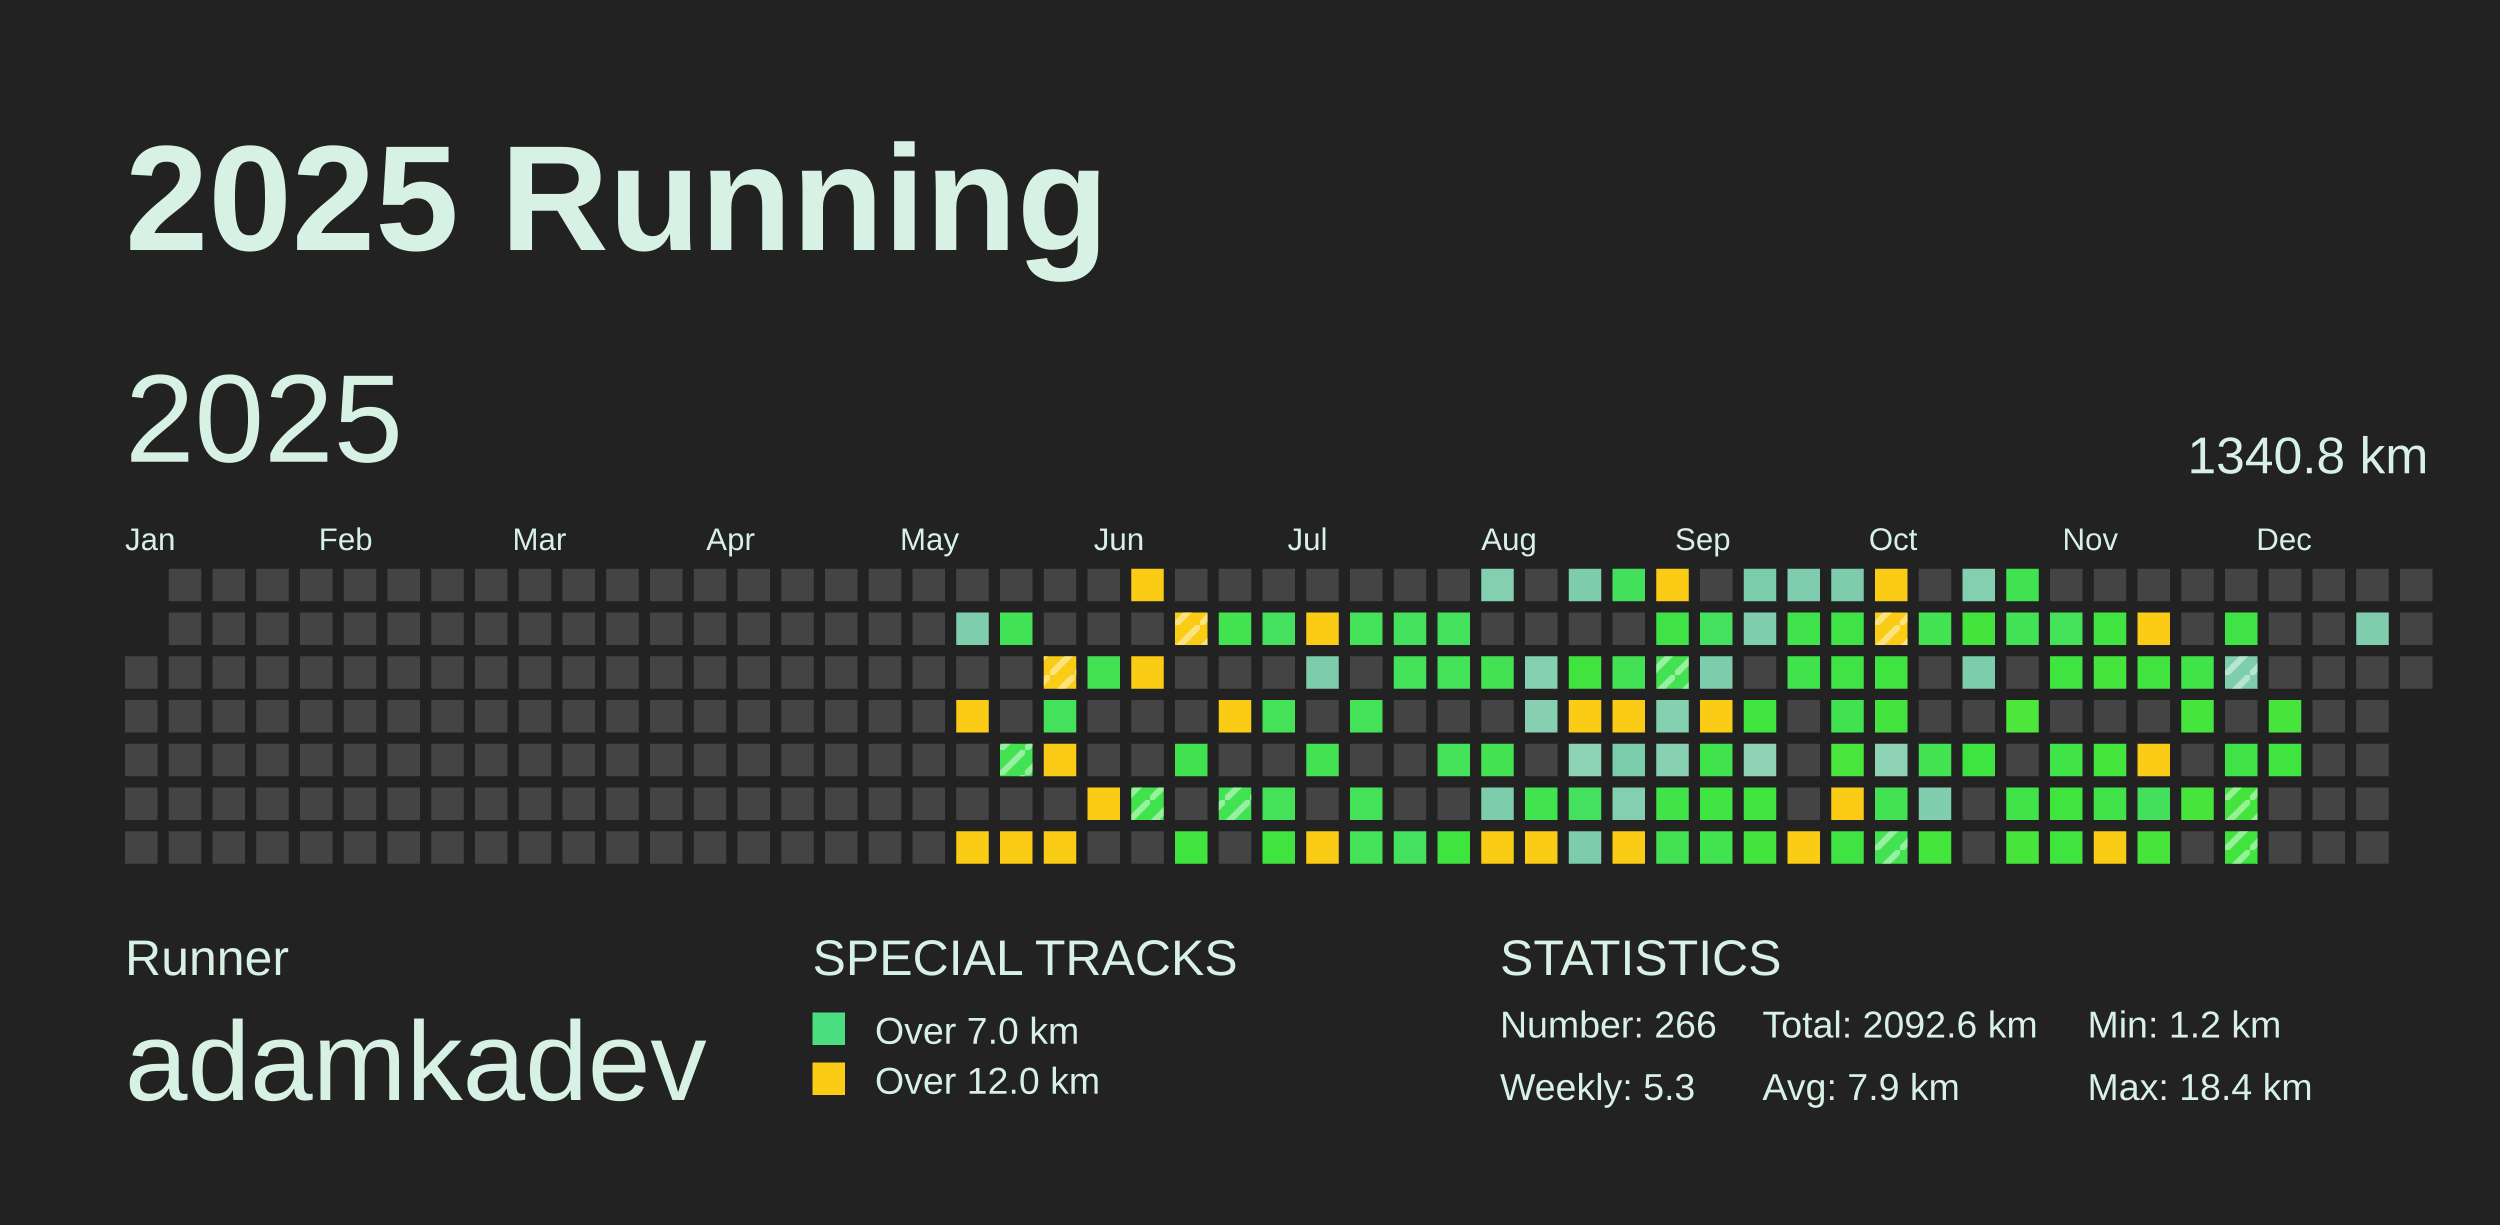
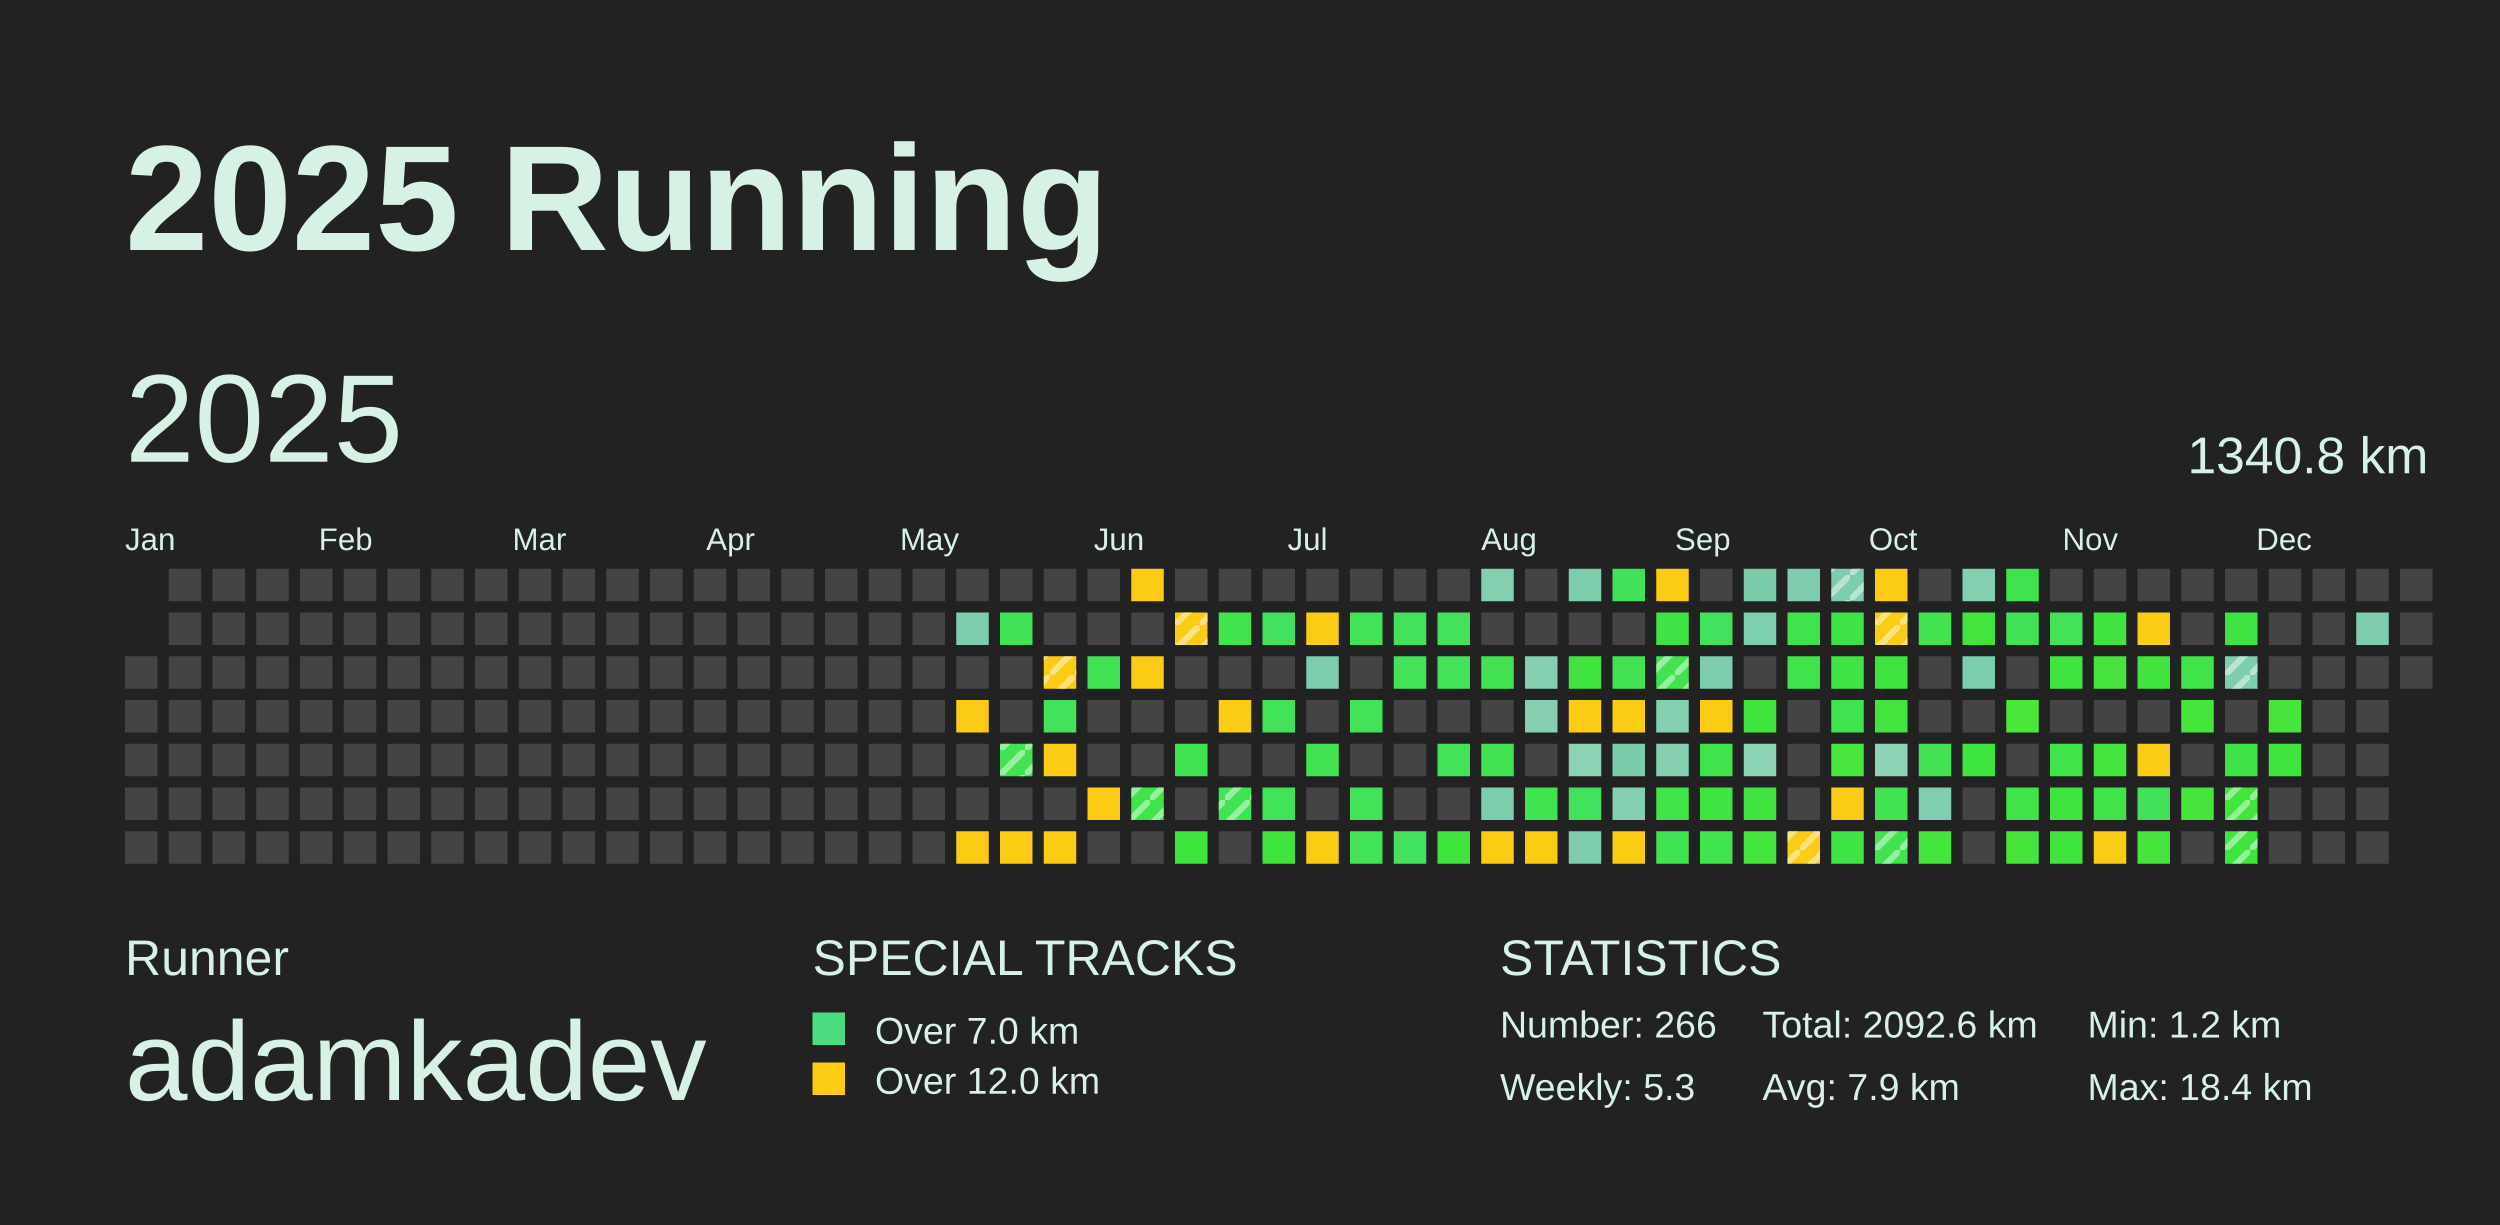
<svg xmlns="http://www.w3.org/2000/svg" baseProfile="full" height="98mm" version="1.1" viewBox="0,0,200,98" width="200mm">
  <defs>
    <pattern height="2" id="indoor-stripe" patternUnits="userSpaceOnUse" width="2">
      <line stroke="white" stroke-opacity="0.45" stroke-width="0.5" x1="0" x2="2" y1="2" y2="0" />
    </pattern>
  </defs>
  <rect fill="#222222" height="98" width="200" x="0" y="0" />
  <text fill="#D7F2E5" style="font-size:12px; font-family:Arial; font-weight:bold;" x="10" y="20">2025 Running</text>
  <text fill="#D7F2E5" style="font-size:4px; font-family:Arial" x="10" y="78">Runner</text>
  <text fill="#D7F2E5" style="font-size:9px; font-family:Arial" x="10" y="88">adamkadev</text>
  <text fill="#D7F2E5" style="font-size:4px; font-family:Arial" x="65" y="78">SPECIAL TRACKS</text>
  <rect fill="#4ADE80" height="2.6" width="2.6" x="65" y="81" />
  <text fill="#D7F2E5" style="font-size:3px; font-family:Arial" x="70" y="83.5">Over 7.0 km</text>
  <rect fill="#FACC15" height="2.6" width="2.6" x="65" y="85" />
  <text fill="#D7F2E5" style="font-size:3px; font-family:Arial" x="70" y="87.5">Over 12.0 km</text>
  <text fill="#D7F2E5" style="font-size:4px; font-family:Arial" x="120" y="78">STATISTICS</text>
  <text fill="#D7F2E5" style="font-size:3px; font-family:Arial" x="120" y="83">Number: 266</text>
  <text fill="#D7F2E5" style="font-size:3px; font-family:Arial" x="120" y="88">Weekly: 5.3</text>
  <text fill="#D7F2E5" style="font-size:3px; font-family:Arial" x="141" y="83">Total: 2092.6 km</text>
  <text fill="#D7F2E5" style="font-size:3px; font-family:Arial" x="141" y="88">Avg: 7.9 km</text>
  <text fill="#D7F2E5" style="font-size:3px; font-family:Arial" x="167" y="83">Min: 1.2 km</text>
  <text fill="#D7F2E5" style="font-size:3px; font-family:Arial" x="167" y="88">Max: 18.4 km</text>
  <text dominant-baseline="hanging" fill="#D7F2E5" style="font-size:10.0px; font-family:Arial;" x="10" y="30">2025</text>
  <text dominant-baseline="hanging" fill="#D7F2E5" style="font-size:4.125px; font-family:Arial;" x="175" y="35">1340.8 km</text>
  <text fill="#D7F2E5" style="font-size:2.5px; font-family:Arial" x="10.0" y="44">Jan</text>
  <text fill="#D7F2E5" style="font-size:2.5px; font-family:Arial" x="25.5" y="44">Feb</text>
  <text fill="#D7F2E5" style="font-size:2.5px; font-family:Arial" x="41.0" y="44">Mar</text>
  <text fill="#D7F2E5" style="font-size:2.5px; font-family:Arial" x="56.5" y="44">Apr</text>
  <text fill="#D7F2E5" style="font-size:2.5px; font-family:Arial" x="72.0" y="44">May</text>
  <text fill="#D7F2E5" style="font-size:2.5px; font-family:Arial" x="87.5" y="44">Jun</text>
  <text fill="#D7F2E5" style="font-size:2.5px; font-family:Arial" x="103.0" y="44">Jul</text>
  <text fill="#D7F2E5" style="font-size:2.5px; font-family:Arial" x="118.5" y="44">Aug</text>
  <text fill="#D7F2E5" style="font-size:2.5px; font-family:Arial" x="134.0" y="44">Sep</text>
  <text fill="#D7F2E5" style="font-size:2.5px; font-family:Arial" x="149.5" y="44">Oct</text>
  <text fill="#D7F2E5" style="font-size:2.5px; font-family:Arial" x="165.0" y="44">Nov</text>
  <text fill="#D7F2E5" style="font-size:2.5px; font-family:Arial" x="180.5" y="44">Dec</text>
  <rect fill="#444444" height="2.6" width="2.6" x="10.0" y="52.5" />
  <rect fill="#444444" height="2.6" width="2.6" x="10.0" y="56.0" />
  <rect fill="#444444" height="2.6" width="2.6" x="10.0" y="59.5" />
  <rect fill="#444444" height="2.6" width="2.6" x="10.0" y="63.0" />
  <rect fill="#444444" height="2.6" width="2.6" x="10.0" y="66.5" />
  <rect fill="#444444" height="2.6" width="2.6" x="13.5" y="45.5" />
  <rect fill="#444444" height="2.6" width="2.6" x="13.5" y="49.0" />
  <rect fill="#444444" height="2.6" width="2.6" x="13.5" y="52.5" />
  <rect fill="#444444" height="2.6" width="2.6" x="13.5" y="56.0" />
  <rect fill="#444444" height="2.6" width="2.6" x="13.5" y="59.5" />
  <rect fill="#444444" height="2.6" width="2.6" x="13.5" y="63.0" />
  <rect fill="#444444" height="2.6" width="2.6" x="13.5" y="66.5" />
  <rect fill="#444444" height="2.6" width="2.6" x="17.0" y="45.5" />
  <rect fill="#444444" height="2.6" width="2.6" x="17.0" y="49.0" />
  <rect fill="#444444" height="2.6" width="2.6" x="17.0" y="52.5" />
  <rect fill="#444444" height="2.6" width="2.6" x="17.0" y="56.0" />
  <rect fill="#444444" height="2.6" width="2.6" x="17.0" y="59.5" />
  <rect fill="#444444" height="2.6" width="2.6" x="17.0" y="63.0" />
  <rect fill="#444444" height="2.6" width="2.6" x="17.0" y="66.5" />
  <rect fill="#444444" height="2.6" width="2.6" x="20.5" y="45.5" />
  <rect fill="#444444" height="2.6" width="2.6" x="20.5" y="49.0" />
  <rect fill="#444444" height="2.6" width="2.6" x="20.5" y="52.5" />
  <rect fill="#444444" height="2.6" width="2.6" x="20.5" y="56.0" />
  <rect fill="#444444" height="2.6" width="2.6" x="20.5" y="59.5" />
  <rect fill="#444444" height="2.6" width="2.6" x="20.5" y="63.0" />
  <rect fill="#444444" height="2.6" width="2.6" x="20.5" y="66.5" />
  <rect fill="#444444" height="2.6" width="2.6" x="24.0" y="45.5" />
  <rect fill="#444444" height="2.6" width="2.6" x="24.0" y="49.0" />
  <rect fill="#444444" height="2.6" width="2.6" x="24.0" y="52.5" />
  <rect fill="#444444" height="2.6" width="2.6" x="24.0" y="56.0" />
  <rect fill="#444444" height="2.6" width="2.6" x="24.0" y="59.5" />
  <rect fill="#444444" height="2.6" width="2.6" x="24.0" y="63.0" />
  <rect fill="#444444" height="2.6" width="2.6" x="24.0" y="66.5" />
  <rect fill="#444444" height="2.6" width="2.6" x="27.5" y="45.5" />
  <rect fill="#444444" height="2.6" width="2.6" x="27.5" y="49.0" />
  <rect fill="#444444" height="2.6" width="2.6" x="27.5" y="52.5" />
  <rect fill="#444444" height="2.6" width="2.6" x="27.5" y="56.0" />
  <rect fill="#444444" height="2.6" width="2.6" x="27.5" y="59.5" />
  <rect fill="#444444" height="2.6" width="2.6" x="27.5" y="63.0" />
  <rect fill="#444444" height="2.6" width="2.6" x="27.5" y="66.5" />
  <rect fill="#444444" height="2.6" width="2.6" x="31.0" y="45.5" />
  <rect fill="#444444" height="2.6" width="2.6" x="31.0" y="49.0" />
  <rect fill="#444444" height="2.6" width="2.6" x="31.0" y="52.5" />
  <rect fill="#444444" height="2.6" width="2.6" x="31.0" y="56.0" />
  <rect fill="#444444" height="2.6" width="2.6" x="31.0" y="59.5" />
  <rect fill="#444444" height="2.6" width="2.6" x="31.0" y="63.0" />
  <rect fill="#444444" height="2.6" width="2.6" x="31.0" y="66.5" />
  <rect fill="#444444" height="2.6" width="2.6" x="34.5" y="45.5" />
  <rect fill="#444444" height="2.6" width="2.6" x="34.5" y="49.0" />
  <rect fill="#444444" height="2.6" width="2.6" x="34.5" y="52.5" />
  <rect fill="#444444" height="2.6" width="2.6" x="34.5" y="56.0" />
  <rect fill="#444444" height="2.6" width="2.6" x="34.5" y="59.5" />
  <rect fill="#444444" height="2.6" width="2.6" x="34.5" y="63.0" />
  <rect fill="#444444" height="2.6" width="2.6" x="34.5" y="66.5" />
  <rect fill="#444444" height="2.6" width="2.6" x="38.0" y="45.5" />
  <rect fill="#444444" height="2.6" width="2.6" x="38.0" y="49.0" />
  <rect fill="#444444" height="2.6" width="2.6" x="38.0" y="52.5" />
  <rect fill="#444444" height="2.6" width="2.6" x="38.0" y="56.0" />
  <rect fill="#444444" height="2.6" width="2.6" x="38.0" y="59.5" />
  <rect fill="#444444" height="2.6" width="2.6" x="38.0" y="63.0" />
  <rect fill="#444444" height="2.6" width="2.6" x="38.0" y="66.5" />
  <rect fill="#444444" height="2.6" width="2.6" x="41.5" y="45.5" />
  <rect fill="#444444" height="2.6" width="2.6" x="41.5" y="49.0" />
  <rect fill="#444444" height="2.6" width="2.6" x="41.5" y="52.5" />
  <rect fill="#444444" height="2.6" width="2.6" x="41.5" y="56.0" />
  <rect fill="#444444" height="2.6" width="2.6" x="41.5" y="59.5" />
  <rect fill="#444444" height="2.6" width="2.6" x="41.5" y="63.0" />
  <rect fill="#444444" height="2.6" width="2.6" x="41.5" y="66.5" />
  <rect fill="#444444" height="2.6" width="2.6" x="45.0" y="45.5" />
  <rect fill="#444444" height="2.6" width="2.6" x="45.0" y="49.0" />
  <rect fill="#444444" height="2.6" width="2.6" x="45.0" y="52.5" />
  <rect fill="#444444" height="2.6" width="2.6" x="45.0" y="56.0" />
  <rect fill="#444444" height="2.6" width="2.6" x="45.0" y="59.5" />
  <rect fill="#444444" height="2.6" width="2.6" x="45.0" y="63.0" />
  <rect fill="#444444" height="2.6" width="2.6" x="45.0" y="66.5" />
  <rect fill="#444444" height="2.6" width="2.6" x="48.5" y="45.5" />
  <rect fill="#444444" height="2.6" width="2.6" x="48.5" y="49.0" />
  <rect fill="#444444" height="2.6" width="2.6" x="48.5" y="52.5" />
  <rect fill="#444444" height="2.6" width="2.6" x="48.5" y="56.0" />
  <rect fill="#444444" height="2.6" width="2.6" x="48.5" y="59.5" />
  <rect fill="#444444" height="2.6" width="2.6" x="48.5" y="63.0" />
  <rect fill="#444444" height="2.6" width="2.6" x="48.5" y="66.5" />
  <rect fill="#444444" height="2.6" width="2.6" x="52.0" y="45.5" />
  <rect fill="#444444" height="2.6" width="2.6" x="52.0" y="49.0" />
  <rect fill="#444444" height="2.6" width="2.6" x="52.0" y="52.5" />
  <rect fill="#444444" height="2.6" width="2.6" x="52.0" y="56.0" />
  <rect fill="#444444" height="2.6" width="2.6" x="52.0" y="59.5" />
  <rect fill="#444444" height="2.6" width="2.6" x="52.0" y="63.0" />
  <rect fill="#444444" height="2.6" width="2.6" x="52.0" y="66.5" />
  <rect fill="#444444" height="2.6" width="2.6" x="55.5" y="45.5" />
  <rect fill="#444444" height="2.6" width="2.6" x="55.5" y="49.0" />
  <rect fill="#444444" height="2.6" width="2.6" x="55.5" y="52.5" />
  <rect fill="#444444" height="2.6" width="2.6" x="55.5" y="56.0" />
  <rect fill="#444444" height="2.6" width="2.6" x="55.5" y="59.5" />
  <rect fill="#444444" height="2.6" width="2.6" x="55.5" y="63.0" />
  <rect fill="#444444" height="2.6" width="2.6" x="55.5" y="66.5" />
  <rect fill="#444444" height="2.6" width="2.6" x="59.0" y="45.5" />
  <rect fill="#444444" height="2.6" width="2.6" x="59.0" y="49.0" />
  <rect fill="#444444" height="2.6" width="2.6" x="59.0" y="52.5" />
  <rect fill="#444444" height="2.6" width="2.6" x="59.0" y="56.0" />
  <rect fill="#444444" height="2.6" width="2.6" x="59.0" y="59.5" />
  <rect fill="#444444" height="2.6" width="2.6" x="59.0" y="63.0" />
  <rect fill="#444444" height="2.6" width="2.6" x="59.0" y="66.5" />
  <rect fill="#444444" height="2.6" width="2.6" x="62.5" y="45.5" />
  <rect fill="#444444" height="2.6" width="2.6" x="62.5" y="49.0" />
  <rect fill="#444444" height="2.6" width="2.6" x="62.5" y="52.5" />
  <rect fill="#444444" height="2.6" width="2.6" x="62.5" y="56.0" />
  <rect fill="#444444" height="2.6" width="2.6" x="62.5" y="59.5" />
  <rect fill="#444444" height="2.6" width="2.6" x="62.5" y="63.0" />
  <rect fill="#444444" height="2.6" width="2.6" x="62.5" y="66.5" />
  <rect fill="#444444" height="2.6" width="2.6" x="66.0" y="45.5" />
  <rect fill="#444444" height="2.6" width="2.6" x="66.0" y="49.0" />
  <rect fill="#444444" height="2.6" width="2.6" x="66.0" y="52.5" />
  <rect fill="#444444" height="2.6" width="2.6" x="66.0" y="56.0" />
  <rect fill="#444444" height="2.6" width="2.6" x="66.0" y="59.5" />
  <rect fill="#444444" height="2.6" width="2.6" x="66.0" y="63.0" />
  <rect fill="#444444" height="2.6" width="2.6" x="66.0" y="66.5" />
  <rect fill="#444444" height="2.6" width="2.6" x="69.5" y="45.5" />
  <rect fill="#444444" height="2.6" width="2.6" x="69.5" y="49.0" />
  <rect fill="#444444" height="2.6" width="2.6" x="69.5" y="52.5" />
  <rect fill="#444444" height="2.6" width="2.6" x="69.5" y="56.0" />
  <rect fill="#444444" height="2.6" width="2.6" x="69.5" y="59.5" />
  <rect fill="#444444" height="2.6" width="2.6" x="69.5" y="63.0" />
  <rect fill="#444444" height="2.6" width="2.6" x="69.5" y="66.5" />
  <rect fill="#444444" height="2.6" width="2.6" x="73.0" y="45.5" />
  <rect fill="#444444" height="2.6" width="2.6" x="73.0" y="49.0" />
  <rect fill="#444444" height="2.6" width="2.6" x="73.0" y="52.5" />
  <rect fill="#444444" height="2.6" width="2.6" x="73.0" y="56.0" />
  <rect fill="#444444" height="2.6" width="2.6" x="73.0" y="59.5" />
  <rect fill="#444444" height="2.6" width="2.6" x="73.0" y="63.0" />
  <rect fill="#444444" height="2.6" width="2.6" x="73.0" y="66.5" />
  <rect fill="#444444" height="2.6" width="2.6" x="76.5" y="45.5" />
  <rect fill="#7ecdad" height="2.6" width="2.6" x="76.5" y="49.0" />
  <rect fill="#444444" height="2.6" width="2.6" x="76.5" y="52.5" />
  <rect fill="#FACC15" height="2.6" width="2.6" x="76.5" y="56.0" />
  <rect fill="#444444" height="2.6" width="2.6" x="76.5" y="59.5" />
  <rect fill="#444444" height="2.6" width="2.6" x="76.5" y="63.0" />
  <rect fill="#FACC15" height="2.6" width="2.6" x="76.5" y="66.5" />
  <rect fill="#444444" height="2.6" width="2.6" x="80.0" y="45.5" />
  <rect fill="#42e256" height="2.6" width="2.6" x="80.0" y="49.0" />
  <rect fill="#444444" height="2.6" width="2.6" x="80.0" y="52.5" />
  <rect fill="#444444" height="2.6" width="2.6" x="80.0" y="56.0" />
  <rect fill="#42e252" height="2.6" width="2.6" x="80.0" y="59.5" />
  <rect fill="url(#indoor-stripe)" height="2.6" style="pointer-events: none;" width="2.6" x="80.0" y="59.5" />
  <rect fill="#444444" height="2.6" width="2.6" x="80.0" y="63.0" />
  <rect fill="#FACC15" height="2.6" width="2.6" x="80.0" y="66.5" />
  <rect fill="#444444" height="2.6" width="2.6" x="83.5" y="45.5" />
  <rect fill="#444444" height="2.6" width="2.6" x="83.5" y="49.0" />
  <rect fill="#FACC15" height="2.6" width="2.6" x="83.5" y="52.5" />
  <rect fill="url(#indoor-stripe)" height="2.6" style="pointer-events: none;" width="2.6" x="83.5" y="52.5" />
  <rect fill="#43e15c" height="2.6" width="2.6" x="83.5" y="56.0" />
  <rect fill="#FACC15" height="2.6" width="2.6" x="83.5" y="59.5" />
  <rect fill="#444444" height="2.6" width="2.6" x="83.5" y="63.0" />
  <rect fill="#FACC15" height="2.6" width="2.6" x="83.5" y="66.5" />
  <rect fill="#444444" height="2.6" width="2.6" x="87.0" y="45.5" />
  <rect fill="#444444" height="2.6" width="2.6" x="87.0" y="49.0" />
  <rect fill="#42e253" height="2.6" width="2.6" x="87.0" y="52.5" />
  <rect fill="#444444" height="2.6" width="2.6" x="87.0" y="56.0" />
  <rect fill="#444444" height="2.6" width="2.6" x="87.0" y="59.5" />
  <rect fill="#FACC15" height="2.6" width="2.6" x="87.0" y="63.0" />
  <rect fill="#444444" height="2.6" width="2.6" x="87.0" y="66.5" />
  <rect fill="#FACC15" height="2.6" width="2.6" x="90.5" y="45.5" />
  <rect fill="#444444" height="2.6" width="2.6" x="90.5" y="49.0" />
  <rect fill="#FACC15" height="2.6" width="2.6" x="90.5" y="52.5" />
  <rect fill="#444444" height="2.6" width="2.6" x="90.5" y="56.0" />
  <rect fill="#444444" height="2.6" width="2.6" x="90.5" y="59.5" />
  <rect fill="#40e34b" height="2.6" width="2.6" x="90.5" y="63.0" />
  <rect fill="url(#indoor-stripe)" height="2.6" style="pointer-events: none;" width="2.6" x="90.5" y="63.0" />
  <rect fill="#444444" height="2.6" width="2.6" x="90.5" y="66.5" />
  <rect fill="#444444" height="2.6" width="2.6" x="94.0" y="45.5" />
  <rect fill="#FACC15" height="2.6" width="2.6" x="94.0" y="49.0" />
  <rect fill="url(#indoor-stripe)" height="2.6" style="pointer-events: none;" width="2.6" x="94.0" y="49.0" />
  <rect fill="#444444" height="2.6" width="2.6" x="94.0" y="52.5" />
  <rect fill="#444444" height="2.6" width="2.6" x="94.0" y="56.0" />
  <rect fill="#41e24f" height="2.6" width="2.6" x="94.0" y="59.5" />
  <rect fill="#444444" height="2.6" width="2.6" x="94.0" y="63.0" />
  <rect fill="#3fe43e" height="2.6" width="2.6" x="94.0" y="66.5" />
  <rect fill="#444444" height="2.6" width="2.6" x="97.5" y="45.5" />
  <rect fill="#41e34e" height="2.6" width="2.6" x="97.5" y="49.0" />
  <rect fill="#444444" height="2.6" width="2.6" x="97.5" y="52.5" />
  <rect fill="#FACC15" height="2.6" width="2.6" x="97.5" y="56.0" />
  <rect fill="#444444" height="2.6" width="2.6" x="97.5" y="59.5" />
  <rect fill="#42e255" height="2.6" width="2.6" x="97.5" y="63.0" />
  <rect fill="url(#indoor-stripe)" height="2.6" style="pointer-events: none;" width="2.6" x="97.5" y="63.0" />
  <rect fill="#444444" height="2.6" width="2.6" x="97.5" y="66.5" />
  <rect fill="#444444" height="2.6" width="2.6" x="101.0" y="45.5" />
  <rect fill="#44e15e" height="2.6" width="2.6" x="101.0" y="49.0" />
  <rect fill="#444444" height="2.6" width="2.6" x="101.0" y="52.5" />
  <rect fill="#43e259" height="2.6" width="2.6" x="101.0" y="56.0" />
  <rect fill="#444444" height="2.6" width="2.6" x="101.0" y="59.5" />
  <rect fill="#43e259" height="2.6" width="2.6" x="101.0" y="63.0" />
  <rect fill="#3fe43e" height="2.6" width="2.6" x="101.0" y="66.5" />
  <rect fill="#444444" height="2.6" width="2.6" x="104.5" y="45.5" />
  <rect fill="#FACC15" height="2.6" width="2.6" x="104.5" y="49.0" />
  <rect fill="#7dcdac" height="2.6" width="2.6" x="104.5" y="52.5" />
  <rect fill="#444444" height="2.6" width="2.6" x="104.5" y="56.0" />
  <rect fill="#42e253" height="2.6" width="2.6" x="104.5" y="59.5" />
  <rect fill="#444444" height="2.6" width="2.6" x="104.5" y="63.0" />
  <rect fill="#FACC15" height="2.6" width="2.6" x="104.5" y="66.5" />
  <rect fill="#444444" height="2.6" width="2.6" x="108.0" y="45.5" />
  <rect fill="#43e258" height="2.6" width="2.6" x="108.0" y="49.0" />
  <rect fill="#444444" height="2.6" width="2.6" x="108.0" y="52.5" />
  <rect fill="#43e259" height="2.6" width="2.6" x="108.0" y="56.0" />
  <rect fill="#444444" height="2.6" width="2.6" x="108.0" y="59.5" />
  <rect fill="#43e259" height="2.6" width="2.6" x="108.0" y="63.0" />
  <rect fill="#43e258" height="2.6" width="2.6" x="108.0" y="66.5" />
  <rect fill="#444444" height="2.6" width="2.6" x="111.5" y="45.5" />
  <rect fill="#43e15c" height="2.6" width="2.6" x="111.5" y="49.0" />
  <rect fill="#43e259" height="2.6" width="2.6" x="111.5" y="52.5" />
  <rect fill="#444444" height="2.6" width="2.6" x="111.5" y="56.0" />
  <rect fill="#444444" height="2.6" width="2.6" x="111.5" y="59.5" />
  <rect fill="#444444" height="2.6" width="2.6" x="111.5" y="63.0" />
  <rect fill="#44e15e" height="2.6" width="2.6" x="111.5" y="66.5" />
  <rect fill="#444444" height="2.6" width="2.6" x="115.0" y="45.5" />
  <rect fill="#43e15c" height="2.6" width="2.6" x="115.0" y="49.0" />
  <rect fill="#43e259" height="2.6" width="2.6" x="115.0" y="52.5" />
  <rect fill="#444444" height="2.6" width="2.6" x="115.0" y="56.0" />
  <rect fill="#43e258" height="2.6" width="2.6" x="115.0" y="59.5" />
  <rect fill="#444444" height="2.6" width="2.6" x="115.0" y="63.0" />
  <rect fill="#3fe43e" height="2.6" width="2.6" x="115.0" y="66.5" />
  <rect fill="#84cfb0" height="2.6" width="2.6" x="118.5" y="45.5" />
  <rect fill="#444444" height="2.6" width="2.6" x="118.5" y="49.0" />
  <rect fill="#42e253" height="2.6" width="2.6" x="118.5" y="52.5" />
  <rect fill="#444444" height="2.6" width="2.6" x="118.5" y="56.0" />
  <rect fill="#42e253" height="2.6" width="2.6" x="118.5" y="59.5" />
  <rect fill="#7dcdad" height="2.6" width="2.6" x="118.5" y="63.0" />
  <rect fill="#FACC15" height="2.6" width="2.6" x="118.5" y="66.5" />
  <rect fill="#444444" height="2.6" width="2.6" x="122.0" y="45.5" />
  <rect fill="#444444" height="2.6" width="2.6" x="122.0" y="49.0" />
  <rect fill="#85d0b1" height="2.6" width="2.6" x="122.0" y="52.5" />
  <rect fill="#86d0b1" height="2.6" width="2.6" x="122.0" y="56.0" />
  <rect fill="#444444" height="2.6" width="2.6" x="122.0" y="59.5" />
  <rect fill="#41e34e" height="2.6" width="2.6" x="122.0" y="63.0" />
  <rect fill="#FACC15" height="2.6" width="2.6" x="122.0" y="66.5" />
  <rect fill="#7dcdac" height="2.6" width="2.6" x="125.5" y="45.5" />
  <rect fill="#444444" height="2.6" width="2.6" x="125.5" y="49.0" />
  <rect fill="#41e43e" height="2.6" width="2.6" x="125.5" y="52.5" />
  <rect fill="#FACC15" height="2.6" width="2.6" x="125.5" y="56.0" />
  <rect fill="#8cd2b4" height="2.6" width="2.6" x="125.5" y="59.5" />
  <rect fill="#44e15e" height="2.6" width="2.6" x="125.5" y="63.0" />
  <rect fill="#7dcdad" height="2.6" width="2.6" x="125.5" y="66.5" />
  <rect fill="#43e15b" height="2.6" width="2.6" x="129.0" y="45.5" />
  <rect fill="#444444" height="2.6" width="2.6" x="129.0" y="49.0" />
  <rect fill="#42e254" height="2.6" width="2.6" x="129.0" y="52.5" />
  <rect fill="#FACC15" height="2.6" width="2.6" x="129.0" y="56.0" />
  <rect fill="#7accab" height="2.6" width="2.6" x="129.0" y="59.5" />
  <rect fill="#84cfb0" height="2.6" width="2.6" x="129.0" y="63.0" />
  <rect fill="#FACC15" height="2.6" width="2.6" x="129.0" y="66.5" />
  <rect fill="#FACC15" height="2.6" width="2.6" x="132.5" y="45.5" />
  <rect fill="#40e347" height="2.6" width="2.6" x="132.5" y="49.0" />
  <rect fill="#42e252" height="2.6" width="2.6" x="132.5" y="52.5" />
  <rect fill="url(#indoor-stripe)" height="2.6" style="pointer-events: none;" width="2.6" x="132.5" y="52.5" />
  <rect fill="#85d0b1" height="2.6" width="2.6" x="132.5" y="56.0" />
  <rect fill="#88d0b2" height="2.6" width="2.6" x="132.5" y="59.5" />
  <rect fill="#40e348" height="2.6" width="2.6" x="132.5" y="63.0" />
  <rect fill="#42e253" height="2.6" width="2.6" x="132.5" y="66.5" />
  <rect fill="#444444" height="2.6" width="2.6" x="136.0" y="45.5" />
  <rect fill="#44e15e" height="2.6" width="2.6" x="136.0" y="49.0" />
  <rect fill="#7dcdad" height="2.6" width="2.6" x="136.0" y="52.5" />
  <rect fill="#FACC15" height="2.6" width="2.6" x="136.0" y="56.0" />
  <rect fill="#41e34d" height="2.6" width="2.6" x="136.0" y="59.5" />
  <rect fill="#3fe442" height="2.6" width="2.6" x="136.0" y="63.0" />
  <rect fill="#41e34e" height="2.6" width="2.6" x="136.0" y="66.5" />
  <rect fill="#7accab" height="2.6" width="2.6" x="139.5" y="45.5" />
  <rect fill="#7fceae" height="2.6" width="2.6" x="139.5" y="49.0" />
  <rect fill="#444444" height="2.6" width="2.6" x="139.5" y="52.5" />
  <rect fill="#3fe43e" height="2.6" width="2.6" x="139.5" y="56.0" />
  <rect fill="#8dd2b5" height="2.6" width="2.6" x="139.5" y="59.5" />
  <rect fill="#3fe43e" height="2.6" width="2.6" x="139.5" y="63.0" />
  <rect fill="#43e43d" height="2.6" width="2.6" x="139.5" y="66.5" />
  <rect fill="#7fcdae" height="2.6" width="2.6" x="143.0" y="45.5" />
  <rect fill="#40e34b" height="2.6" width="2.6" x="143.0" y="49.0" />
  <rect fill="#41e34d" height="2.6" width="2.6" x="143.0" y="52.5" />
  <rect fill="#444444" height="2.6" width="2.6" x="143.0" y="56.0" />
  <rect fill="#444444" height="2.6" width="2.6" x="143.0" y="59.5" />
  <rect fill="#444444" height="2.6" width="2.6" x="143.0" y="63.0" />
  <rect fill="#FACC15" height="2.6" width="2.6" x="143.0" y="66.5" />
+   <rect fill="url(#indoor-stripe)" height="2.6" style="pointer-events: none;" width="2.6" x="143.0" y="66.5" />
  <rect fill="#7dcdad" height="2.6" width="2.6" x="146.5" y="45.5" />
+   <rect fill="url(#indoor-stripe)" height="2.6" style="pointer-events: none;" width="2.6" x="146.5" y="45.5" />
  <rect fill="#40e347" height="2.6" width="2.6" x="146.5" y="49.0" />
  <rect fill="#40e346" height="2.6" width="2.6" x="146.5" y="52.5" />
  <rect fill="#41e250" height="2.6" width="2.6" x="146.5" y="56.0" />
  <rect fill="#48e53c" height="2.6" width="2.6" x="146.5" y="59.5" />
  <rect fill="#FACC15" height="2.6" width="2.6" x="146.5" y="63.0" />
  <rect fill="#3fe443" height="2.6" width="2.6" x="146.5" y="66.5" />
  <rect fill="#FACC15" height="2.6" width="2.6" x="150.0" y="45.5" />
  <rect fill="#FACC15" height="2.6" width="2.6" x="150.0" y="49.0" />
  <rect fill="url(#indoor-stripe)" height="2.6" style="pointer-events: none;" width="2.6" x="150.0" y="49.0" />
  <rect fill="#3fe440" height="2.6" width="2.6" x="150.0" y="52.5" />
  <rect fill="#43e43d" height="2.6" width="2.6" x="150.0" y="56.0" />
  <rect fill="#8fd3b6" height="2.6" width="2.6" x="150.0" y="59.5" />
  <rect fill="#42e252" height="2.6" width="2.6" x="150.0" y="63.0" />
  <rect fill="#42e252" height="2.6" width="2.6" x="150.0" y="66.5" />
  <rect fill="url(#indoor-stripe)" height="2.6" style="pointer-events: none;" width="2.6" x="150.0" y="66.5" />
  <rect fill="#444444" height="2.6" width="2.6" x="153.5" y="45.5" />
  <rect fill="#42e253" height="2.6" width="2.6" x="153.5" y="49.0" />
  <rect fill="#444444" height="2.6" width="2.6" x="153.5" y="52.5" />
  <rect fill="#444444" height="2.6" width="2.6" x="153.5" y="56.0" />
  <rect fill="#42e253" height="2.6" width="2.6" x="153.5" y="59.5" />
  <rect fill="#80ceae" height="2.6" width="2.6" x="153.5" y="63.0" />
  <rect fill="#44e53d" height="2.6" width="2.6" x="153.5" y="66.5" />
  <rect fill="#83cfaf" height="2.6" width="2.6" x="157.0" y="45.5" />
  <rect fill="#43e53d" height="2.6" width="2.6" x="157.0" y="49.0" />
  <rect fill="#7ccdac" height="2.6" width="2.6" x="157.0" y="52.5" />
  <rect fill="#444444" height="2.6" width="2.6" x="157.0" y="56.0" />
  <rect fill="#3ee43f" height="2.6" width="2.6" x="157.0" y="59.5" />
  <rect fill="#444444" height="2.6" width="2.6" x="157.0" y="63.0" />
  <rect fill="#444444" height="2.6" width="2.6" x="157.0" y="66.5" />
  <rect fill="#41e250" height="2.6" width="2.6" x="160.5" y="45.5" />
  <rect fill="#42e256" height="2.6" width="2.6" x="160.5" y="49.0" />
  <rect fill="#444444" height="2.6" width="2.6" x="160.5" y="52.5" />
  <rect fill="#4de63b" height="2.6" width="2.6" x="160.5" y="56.0" />
  <rect fill="#444444" height="2.6" width="2.6" x="160.5" y="59.5" />
  <rect fill="#40e348" height="2.6" width="2.6" x="160.5" y="63.0" />
  <rect fill="#47e53c" height="2.6" width="2.6" x="160.5" y="66.5" />
  <rect fill="#444444" height="2.6" width="2.6" x="164.0" y="45.5" />
  <rect fill="#43e259" height="2.6" width="2.6" x="164.0" y="49.0" />
  <rect fill="#3fe441" height="2.6" width="2.6" x="164.0" y="52.5" />
  <rect fill="#444444" height="2.6" width="2.6" x="164.0" y="56.0" />
  <rect fill="#40e348" height="2.6" width="2.6" x="164.0" y="59.5" />
  <rect fill="#3fe43e" height="2.6" width="2.6" x="164.0" y="63.0" />
  <rect fill="#3fe43e" height="2.6" width="2.6" x="164.0" y="66.5" />
  <rect fill="#444444" height="2.6" width="2.6" x="167.5" y="45.5" />
  <rect fill="#3fe440" height="2.6" width="2.6" x="167.5" y="49.0" />
  <rect fill="#45e53d" height="2.6" width="2.6" x="167.5" y="52.5" />
  <rect fill="#444444" height="2.6" width="2.6" x="167.5" y="56.0" />
  <rect fill="#44e53d" height="2.6" width="2.6" x="167.5" y="59.5" />
  <rect fill="#40e348" height="2.6" width="2.6" x="167.5" y="63.0" />
  <rect fill="#FACC15" height="2.6" width="2.6" x="167.5" y="66.5" />
  <rect fill="#444444" height="2.6" width="2.6" x="171.0" y="45.5" />
  <rect fill="#FACC15" height="2.6" width="2.6" x="171.0" y="49.0" />
  <rect fill="#41e43e" height="2.6" width="2.6" x="171.0" y="52.5" />
  <rect fill="#444444" height="2.6" width="2.6" x="171.0" y="56.0" />
  <rect fill="#FACC15" height="2.6" width="2.6" x="171.0" y="59.5" />
  <rect fill="#43e15b" height="2.6" width="2.6" x="171.0" y="63.0" />
  <rect fill="#47e53c" height="2.6" width="2.6" x="171.0" y="66.5" />
  <rect fill="#444444" height="2.6" width="2.6" x="174.5" y="45.5" />
  <rect fill="#444444" height="2.6" width="2.6" x="174.5" y="49.0" />
  <rect fill="#40e348" height="2.6" width="2.6" x="174.5" y="52.5" />
  <rect fill="#45e53d" height="2.6" width="2.6" x="174.5" y="56.0" />
  <rect fill="#444444" height="2.6" width="2.6" x="174.5" y="59.5" />
  <rect fill="#47e53c" height="2.6" width="2.6" x="174.5" y="63.0" />
  <rect fill="#444444" height="2.6" width="2.6" x="174.5" y="66.5" />
  <rect fill="#444444" height="2.6" width="2.6" x="178.0" y="45.5" />
  <rect fill="#40e346" height="2.6" width="2.6" x="178.0" y="49.0" />
  <rect fill="#7ecdad" height="2.6" width="2.6" x="178.0" y="52.5" />
  <rect fill="url(#indoor-stripe)" height="2.6" style="pointer-events: none;" width="2.6" x="178.0" y="52.5" />
  <rect fill="#444444" height="2.6" width="2.6" x="178.0" y="56.0" />
  <rect fill="#40e347" height="2.6" width="2.6" x="178.0" y="59.5" />
  <rect fill="#42e43d" height="2.6" width="2.6" x="178.0" y="63.0" />
  <rect fill="url(#indoor-stripe)" height="2.6" style="pointer-events: none;" width="2.6" x="178.0" y="63.0" />
  <rect fill="#3fe43e" height="2.6" width="2.6" x="178.0" y="66.5" />
  <rect fill="url(#indoor-stripe)" height="2.6" style="pointer-events: none;" width="2.6" x="178.0" y="66.5" />
  <rect fill="#444444" height="2.6" width="2.6" x="181.5" y="45.5" />
  <rect fill="#444444" height="2.6" width="2.6" x="181.5" y="49.0" />
  <rect fill="#444444" height="2.6" width="2.6" x="181.5" y="52.5" />
  <rect fill="#47e53c" height="2.6" width="2.6" x="181.5" y="56.0" />
  <rect fill="#3fe43e" height="2.6" width="2.6" x="181.5" y="59.5" />
  <rect fill="#444444" height="2.6" width="2.6" x="181.5" y="63.0" />
  <rect fill="#444444" height="2.6" width="2.6" x="181.5" y="66.5" />
  <rect fill="#444444" height="2.6" width="2.6" x="185.0" y="45.5" />
  <rect fill="#444444" height="2.6" width="2.6" x="185.0" y="49.0" />
  <rect fill="#444444" height="2.6" width="2.6" x="185.0" y="52.5" />
  <rect fill="#444444" height="2.6" width="2.6" x="185.0" y="56.0" />
  <rect fill="#444444" height="2.6" width="2.6" x="185.0" y="59.5" />
  <rect fill="#444444" height="2.6" width="2.6" x="185.0" y="63.0" />
  <rect fill="#444444" height="2.6" width="2.6" x="185.0" y="66.5" />
  <rect fill="#444444" height="2.6" width="2.6" x="188.5" y="45.5" />
  <rect fill="#7fcdad" height="2.6" width="2.6" x="188.5" y="49.0" />
  <rect fill="#444444" height="2.6" width="2.6" x="188.5" y="52.5" />
  <rect fill="#444444" height="2.6" width="2.6" x="188.5" y="56.0" />
  <rect fill="#444444" height="2.6" width="2.6" x="188.5" y="59.5" />
  <rect fill="#444444" height="2.6" width="2.6" x="188.5" y="63.0" />
  <rect fill="#444444" height="2.6" width="2.6" x="188.5" y="66.5" />
  <rect fill="#444444" height="2.6" width="2.6" x="192.0" y="45.5" />
  <rect fill="#444444" height="2.6" width="2.6" x="192.0" y="49.0" />
  <rect fill="#444444" height="2.6" width="2.6" x="192.0" y="52.5" />
</svg>
